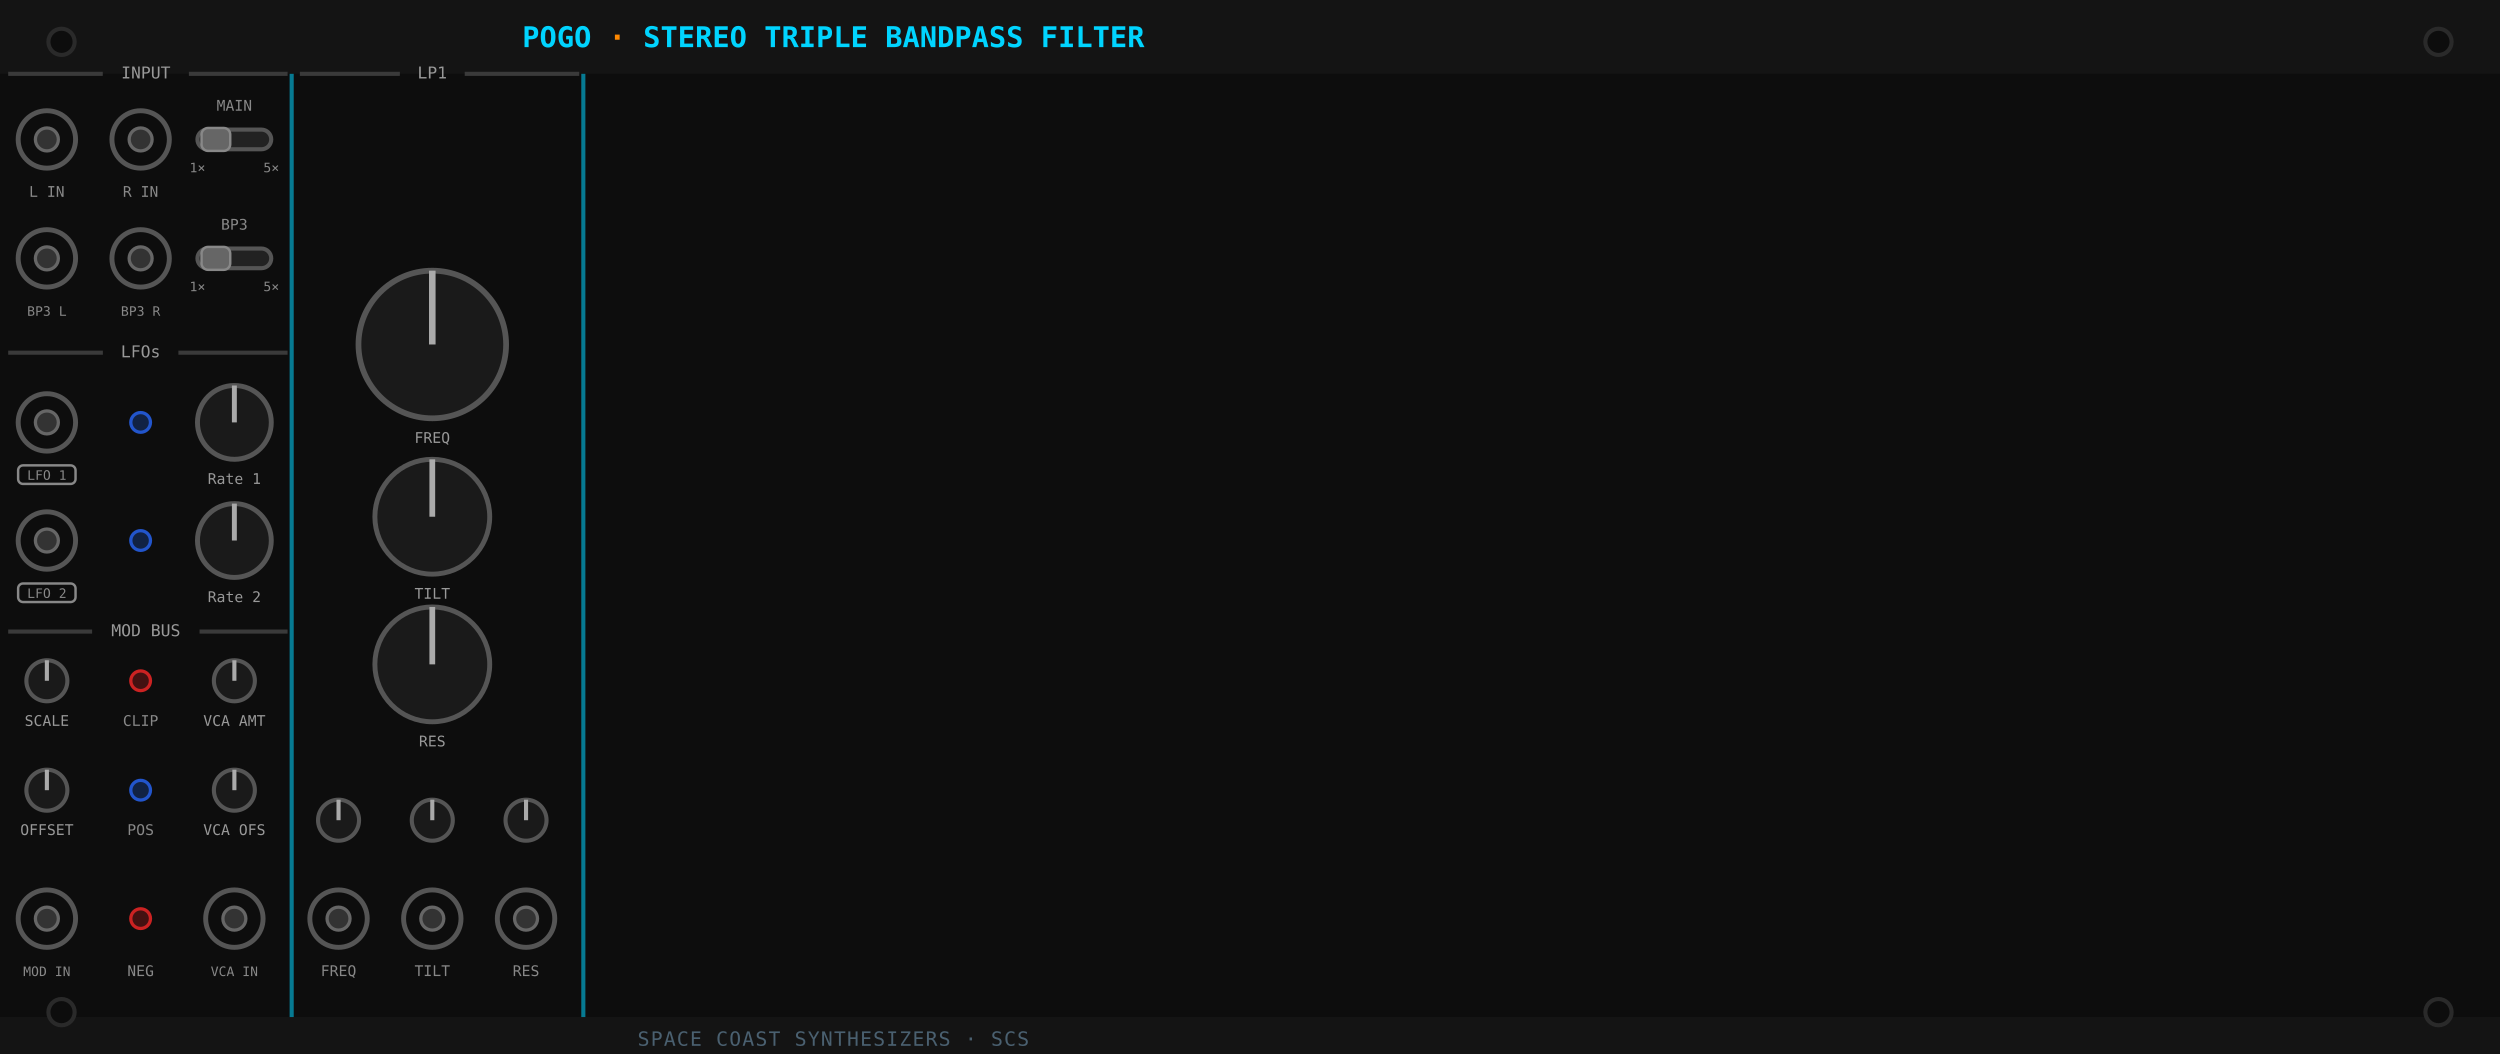
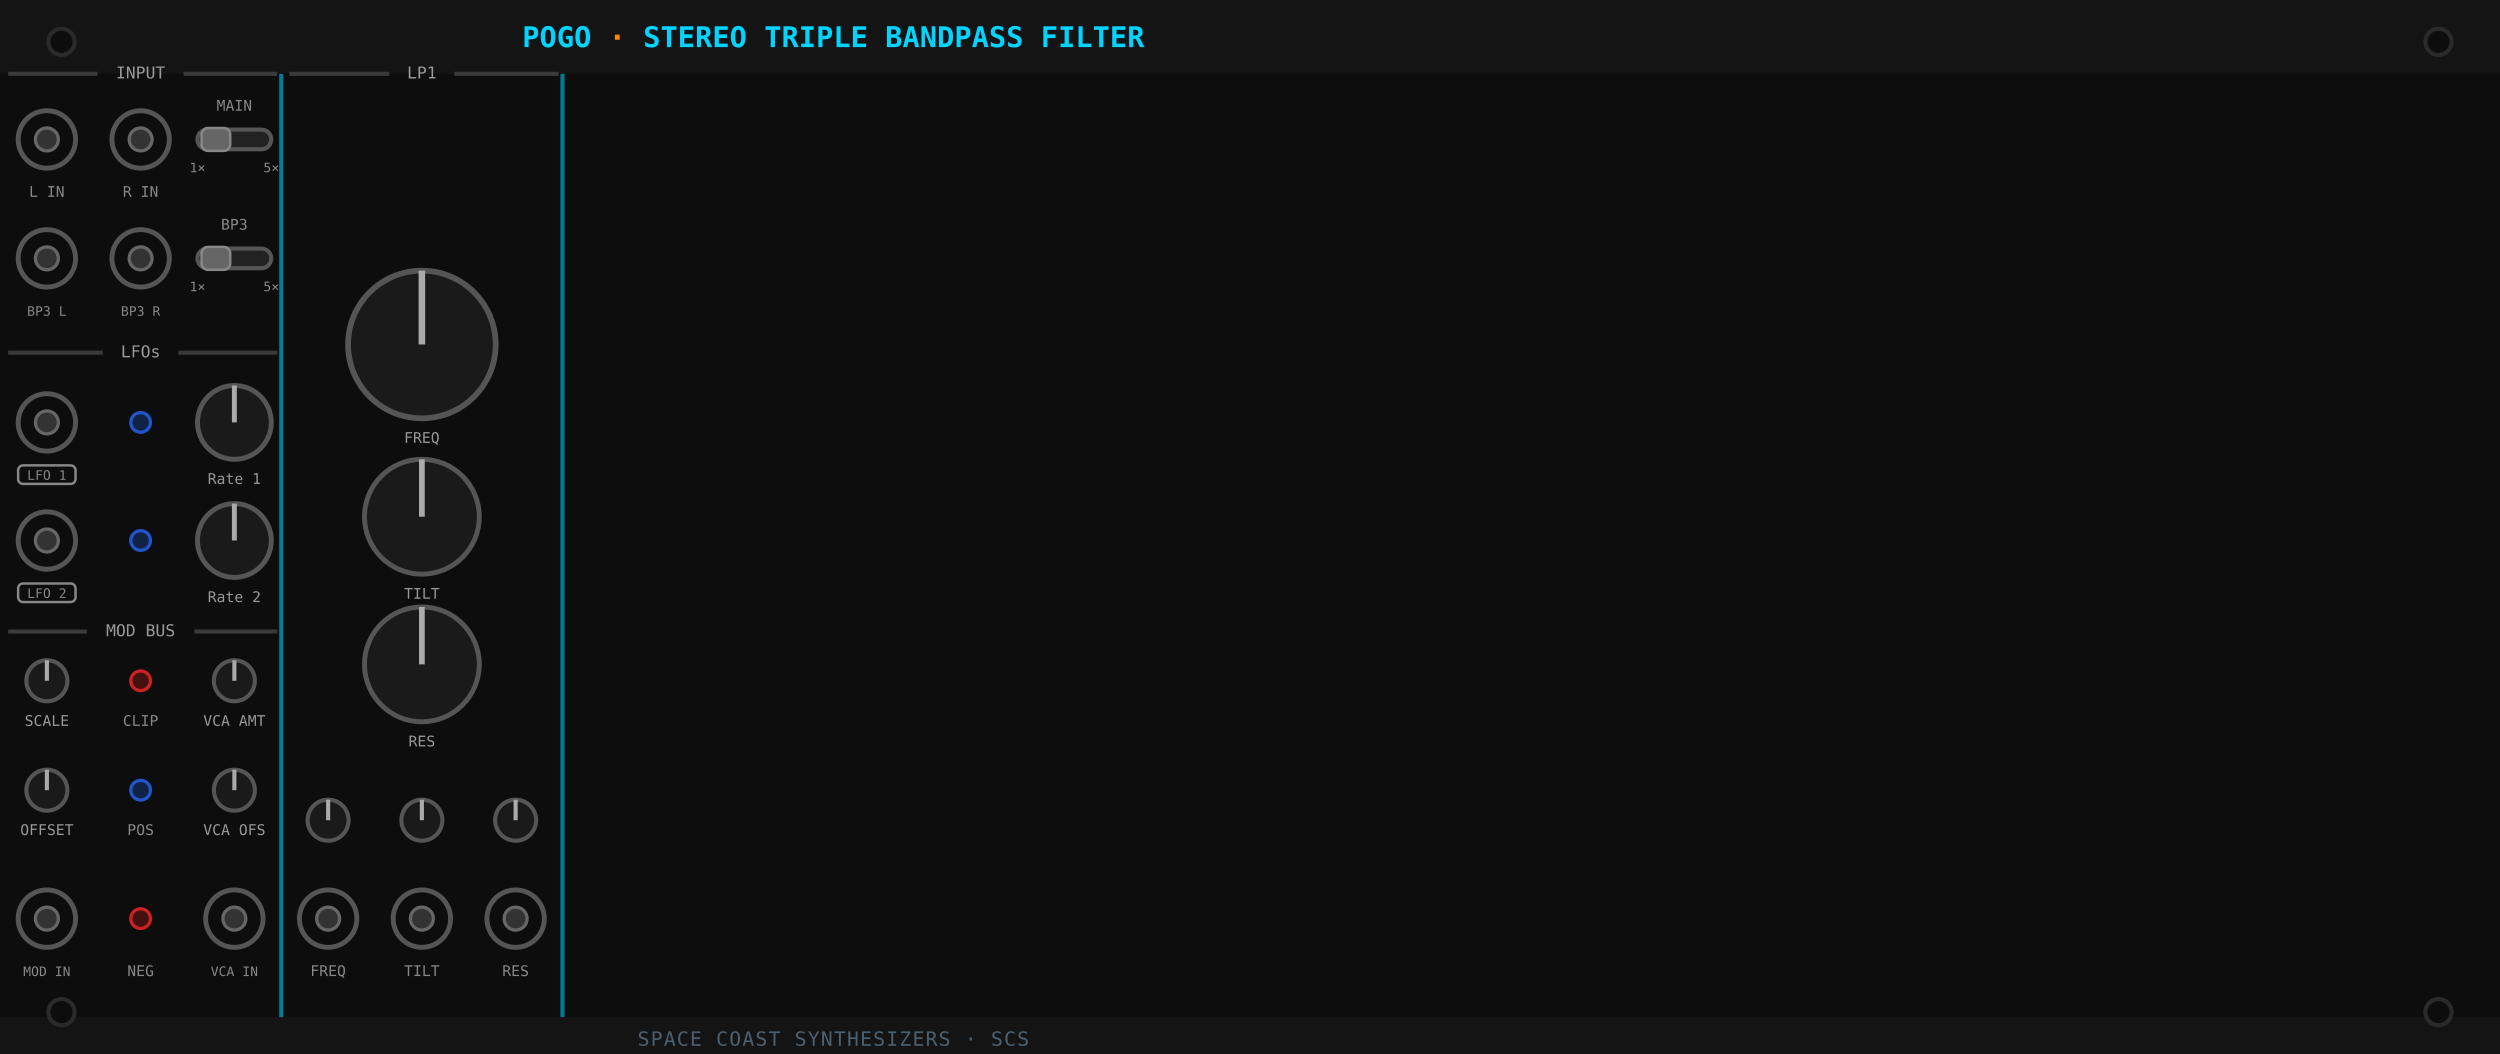
<svg xmlns="http://www.w3.org/2000/svg" width="304.8mm" height="128.5mm" viewBox="0 0 304.80 128.5">
  <rect x="0" y="0" width="304.8" height="128.5" fill="#0d0d0d" />
  <rect x="0" y="0" width="304.8" height="9.0" fill="#141414" />
  <rect x="0" y="124.0" width="304.8" height="4.5" fill="#141414" />
  <circle cx="7.5" cy="5.1" r="1.6" fill="#0d0d0d" stroke="#2a2a2a" stroke-width="0.5" />
  <circle cx="297.3" cy="5.1" r="1.6" fill="#0d0d0d" stroke="#2a2a2a" stroke-width="0.5" />
  <circle cx="7.5" cy="123.4" r="1.6" fill="#0d0d0d" stroke="#2a2a2a" stroke-width="0.5" />
  <circle cx="297.3" cy="123.4" r="1.6" fill="#0d0d0d" stroke="#2a2a2a" stroke-width="0.5" />
  <text x="101.60" y="5.75" fill="#00d4ff" font-family="monospace" font-size="3.5" font-weight="bold" text-anchor="middle">POGO  <tspan fill="#ff8800">·</tspan> STEREO TRIPLE BANDPASS FILTER</text>
  <text x="101.60" y="127.5" fill="#4a6070" font-family="monospace" font-size="2.4" text-anchor="middle" letter-spacing="0.15">SPACE COAST SYNTHESIZERS  ·  SCS</text>
-   <line x1="35.56" y1="9.0" x2="35.56" y2="124.0" stroke="#00d4ff" stroke-width="0.5" opacity="0.55" />
-   <line x1="71.12" y1="9.0" x2="71.12" y2="124.0" stroke="#00d4ff" stroke-width="0.5" opacity="0.55" />
-   <line x1="1.0" y1="9.0" x2="12.53" y2="9.0" stroke="#3a3a3a" stroke-width="0.5" />
-   <line x1="23.03" y1="9.0" x2="35.06" y2="9.0" stroke="#3a3a3a" stroke-width="0.5" />
-   <text x="17.78" y="9.0" fill="#999" font-family="monospace" font-size="2.0" text-anchor="middle" dominant-baseline="middle">INPUT</text>
+   <line x1="34.29" y1="9.0" x2="34.29" y2="124.0" stroke="#00d4ff" stroke-width="0.5" opacity="0.55" />
+   <line x1="68.58" y1="9.0" x2="68.58" y2="124.0" stroke="#00d4ff" stroke-width="0.5" opacity="0.55" />
+   <line x1="1.0" y1="9.0" x2="11.89" y2="9.0" stroke="#3a3a3a" stroke-width="0.5" />
+   <line x1="22.39" y1="9.0" x2="33.79" y2="9.0" stroke="#3a3a3a" stroke-width="0.5" />
+   <text x="17.145" y="9.0" fill="#999" font-family="monospace" font-size="2.0" text-anchor="middle" dominant-baseline="middle">INPUT</text>
  <line x1="1.0" y1="43.0" x2="12.54" y2="43.0" stroke="#3a3a3a" stroke-width="0.5" />
-   <line x1="21.75" y1="43.0" x2="35.06" y2="43.0" stroke="#3a3a3a" stroke-width="0.5" />
+   <line x1="21.75" y1="43.0" x2="33.79" y2="43.0" stroke="#3a3a3a" stroke-width="0.5" />
  <text x="17.145" y="43.0" fill="#999" font-family="monospace" font-size="2.0" text-anchor="middle" dominant-baseline="middle">LFOs</text>
-   <line x1="1.0" y1="77.0" x2="11.23" y2="77.0" stroke="#3a3a3a" stroke-width="0.5" />
-   <line x1="24.33" y1="77.0" x2="35.06" y2="77.0" stroke="#3a3a3a" stroke-width="0.5" />
-   <text x="17.78" y="77.0" fill="#999" font-family="monospace" font-size="2.0" text-anchor="middle" dominant-baseline="middle">MOD BUS</text>
-   <line x1="36.56" y1="9.0" x2="48.75" y2="9.0" stroke="#3a3a3a" stroke-width="0.5" />
-   <line x1="56.66" y1="9.0" x2="70.62" y2="9.0" stroke="#3a3a3a" stroke-width="0.5" />
-   <text x="52.705" y="9.0" fill="#999" font-family="monospace" font-size="2.0" text-anchor="middle" dominant-baseline="middle">LP1</text>
+   <line x1="1.0" y1="77.0" x2="10.59" y2="77.0" stroke="#3a3a3a" stroke-width="0.5" />
+   <line x1="23.70" y1="77.0" x2="33.79" y2="77.0" stroke="#3a3a3a" stroke-width="0.5" />
+   <text x="17.145" y="77.0" fill="#999" font-family="monospace" font-size="2.0" text-anchor="middle" dominant-baseline="middle">MOD BUS</text>
+   <line x1="35.29" y1="9.0" x2="47.48" y2="9.0" stroke="#3a3a3a" stroke-width="0.5" />
+   <line x1="55.39" y1="9.0" x2="68.08" y2="9.0" stroke="#3a3a3a" stroke-width="0.5" />
+   <text x="51.435" y="9.0" fill="#999" font-family="monospace" font-size="2.0" text-anchor="middle" dominant-baseline="middle">LP1</text>
  <circle cx="5.715" cy="17.0" r="3.5" fill="none" stroke="#555" stroke-width="0.6" />
  <circle cx="5.715" cy="17.0" r="1.4" fill="#333" stroke="#666" stroke-width="0.4" />
  <text x="5.715" y="24.0" fill="#888" font-family="monospace" font-size="1.8" text-anchor="middle">L IN</text>
  <circle cx="17.145" cy="17.0" r="3.5" fill="none" stroke="#555" stroke-width="0.6" />
  <circle cx="17.145" cy="17.0" r="1.4" fill="#333" stroke="#666" stroke-width="0.4" />
  <text x="17.145" y="24.0" fill="#888" font-family="monospace" font-size="1.8" text-anchor="middle">R IN</text>
  <text x="28.575" y="13.5" fill="#888" font-family="monospace" font-size="1.8" text-anchor="middle">MAIN</text>
  <rect x="24.07" y="15.80" width="9" height="2.4" rx="1.2" fill="#222" stroke="#555" stroke-width="0.5" />
  <rect x="24.57" y="15.60" width="3.5" height="2.8" rx="0.8" fill="#666" stroke="#888" stroke-width="0.3" />
  <text x="24.075" y="21.0" fill="#888" font-family="monospace" font-size="1.6" text-anchor="middle">1×</text>
  <text x="33.075" y="21.0" fill="#888" font-family="monospace" font-size="1.6" text-anchor="middle">5×</text>
  <circle cx="5.715" cy="31.5" r="3.5" fill="none" stroke="#555" stroke-width="0.6" />
  <circle cx="5.715" cy="31.5" r="1.4" fill="#333" stroke="#666" stroke-width="0.4" />
  <text x="5.715" y="38.5" fill="#888" font-family="monospace" font-size="1.6" text-anchor="middle">BP3 L</text>
  <circle cx="17.145" cy="31.5" r="3.5" fill="none" stroke="#555" stroke-width="0.6" />
  <circle cx="17.145" cy="31.5" r="1.4" fill="#333" stroke="#666" stroke-width="0.4" />
  <text x="17.145" y="38.5" fill="#888" font-family="monospace" font-size="1.6" text-anchor="middle">BP3 R</text>
  <text x="28.575" y="28.0" fill="#888" font-family="monospace" font-size="1.8" text-anchor="middle">BP3</text>
  <rect x="24.07" y="30.30" width="9" height="2.4" rx="1.2" fill="#222" stroke="#555" stroke-width="0.5" />
  <rect x="24.57" y="30.10" width="3.5" height="2.8" rx="0.8" fill="#666" stroke="#888" stroke-width="0.3" />
  <text x="24.075" y="35.5" fill="#888" font-family="monospace" font-size="1.6" text-anchor="middle">1×</text>
  <text x="33.075" y="35.5" fill="#888" font-family="monospace" font-size="1.6" text-anchor="middle">5×</text>
  <circle cx="5.715" cy="51.5" r="3.5" fill="none" stroke="#555" stroke-width="0.6" />
  <circle cx="5.715" cy="51.5" r="1.4" fill="#333" stroke="#666" stroke-width="0.4" />
  <rect x="2.21" y="56.74" width="7.0" height="2.26" rx="0.6" fill="none" stroke="#888" stroke-width="0.3" />
  <text x="5.715" y="58.5" fill="#888" font-family="monospace" font-size="1.6" text-anchor="middle">LFO 1</text>
  <circle cx="17.145" cy="51.5" r="1.2" fill="#112244" stroke="#2255cc" stroke-width="0.4" />
  <circle cx="28.575" cy="51.5" r="4.5" fill="#1a1a1a" stroke="#555" stroke-width="0.6" />
  <line x1="28.575" y1="51.5" x2="28.575" y2="47.0" stroke="#aaa" stroke-width="0.6" />
  <text x="28.575" y="59.0" fill="#999" font-family="monospace" font-size="1.8" text-anchor="middle">Rate 1</text>
  <circle cx="5.715" cy="65.9" r="3.5" fill="none" stroke="#555" stroke-width="0.6" />
  <circle cx="5.715" cy="65.9" r="1.4" fill="#333" stroke="#666" stroke-width="0.4" />
  <rect x="2.21" y="71.14" width="7.0" height="2.26" rx="0.6" fill="none" stroke="#888" stroke-width="0.3" />
  <text x="5.715" y="72.9" fill="#888" font-family="monospace" font-size="1.6" text-anchor="middle">LFO 2</text>
  <circle cx="17.145" cy="65.9" r="1.2" fill="#112244" stroke="#2255cc" stroke-width="0.4" />
  <circle cx="28.575" cy="65.9" r="4.5" fill="#1a1a1a" stroke="#555" stroke-width="0.6" />
  <line x1="28.575" y1="65.9" x2="28.575" y2="61.4" stroke="#aaa" stroke-width="0.6" />
  <text x="28.575" y="73.4" fill="#999" font-family="monospace" font-size="1.8" text-anchor="middle">Rate 2</text>
  <circle cx="5.715" cy="83.0" r="2.5" fill="#1a1a1a" stroke="#555" stroke-width="0.5" />
  <line x1="5.715" y1="83.0" x2="5.715" y2="80.5" stroke="#aaa" stroke-width="0.5" />
  <text x="5.715" y="88.5" fill="#999" font-family="monospace" font-size="1.8" text-anchor="middle">SCALE</text>
  <circle cx="28.575" cy="83.0" r="2.5" fill="#1a1a1a" stroke="#555" stroke-width="0.5" />
  <line x1="28.575" y1="83.0" x2="28.575" y2="80.5" stroke="#aaa" stroke-width="0.5" />
  <text x="28.575" y="88.5" fill="#999" font-family="monospace" font-size="1.8" text-anchor="middle">VCA AMT</text>
  <circle cx="17.145" cy="83.0" r="1.2" fill="#441111" stroke="#cc2222" stroke-width="0.4" />
  <text x="17.145" y="88.5" fill="#888" font-family="monospace" font-size="1.8" text-anchor="middle">CLIP</text>
  <circle cx="5.715" cy="96.34" r="2.5" fill="#1a1a1a" stroke="#555" stroke-width="0.5" />
  <line x1="5.715" y1="96.34" x2="5.715" y2="93.84" stroke="#aaa" stroke-width="0.5" />
  <text x="5.715" y="101.8" fill="#999" font-family="monospace" font-size="1.8" text-anchor="middle">OFFSET</text>
  <circle cx="28.575" cy="96.34" r="2.5" fill="#1a1a1a" stroke="#555" stroke-width="0.5" />
  <line x1="28.575" y1="96.34" x2="28.575" y2="93.84" stroke="#aaa" stroke-width="0.5" />
  <text x="28.575" y="101.8" fill="#999" font-family="monospace" font-size="1.8" text-anchor="middle">VCA OFS</text>
  <circle cx="17.145" cy="96.34" r="1.2" fill="#112244" stroke="#2255cc" stroke-width="0.4" />
  <text x="17.145" y="101.8" fill="#888" font-family="monospace" font-size="1.8" text-anchor="middle">POS</text>
  <circle cx="5.715" cy="112.0" r="3.5" fill="none" stroke="#555" stroke-width="0.6" />
  <circle cx="5.715" cy="112.0" r="1.4" fill="#333" stroke="#666" stroke-width="0.4" />
  <text x="5.715" y="119.0" fill="#888" font-family="monospace" font-size="1.6" text-anchor="middle">MOD IN</text>
  <circle cx="17.145" cy="112.0" r="1.2" fill="#441111" stroke="#cc2222" stroke-width="0.4" />
  <text x="17.145" y="119.0" fill="#888" font-family="monospace" font-size="1.8" text-anchor="middle">NEG</text>
  <circle cx="28.575" cy="112.0" r="3.5" fill="none" stroke="#555" stroke-width="0.6" />
  <circle cx="28.575" cy="112.0" r="1.4" fill="#333" stroke="#666" stroke-width="0.4" />
  <text x="28.575" y="119.0" fill="#888" font-family="monospace" font-size="1.6" text-anchor="middle">VCA IN</text>
-   <circle cx="52.705" cy="42.0" r="9.0" fill="#1a1a1a" stroke="#555" stroke-width="0.7" />
-   <line x1="52.705" y1="42.0" x2="52.705" y2="33.0" stroke="#aaa" stroke-width="0.8" />
-   <text x="52.705" y="54.0" fill="#999" font-family="monospace" font-size="1.8" text-anchor="middle">FREQ</text>
-   <circle cx="52.705" cy="63.0" r="7.0" fill="#1a1a1a" stroke="#555" stroke-width="0.6" />
-   <line x1="52.705" y1="63.0" x2="52.705" y2="56.0" stroke="#aaa" stroke-width="0.7" />
-   <text x="52.705" y="73.0" fill="#999" font-family="monospace" font-size="1.8" text-anchor="middle">TILT</text>
-   <circle cx="52.705" cy="81.0" r="7.0" fill="#1a1a1a" stroke="#555" stroke-width="0.6" />
-   <line x1="52.705" y1="81.0" x2="52.705" y2="74.0" stroke="#aaa" stroke-width="0.7" />
-   <text x="52.705" y="91.0" fill="#999" font-family="monospace" font-size="1.8" text-anchor="middle">RES</text>
-   <circle cx="41.275" cy="100.0" r="2.5" fill="#1a1a1a" stroke="#555" stroke-width="0.5" />
-   <line x1="41.275" y1="100.0" x2="41.275" y2="97.5" stroke="#aaa" stroke-width="0.5" />
-   <text x="41.275" y="105.5" fill="#999" font-family="monospace" font-size="1.8" text-anchor="middle" />
-   <circle cx="52.705" cy="100.0" r="2.5" fill="#1a1a1a" stroke="#555" stroke-width="0.5" />
-   <line x1="52.705" y1="100.0" x2="52.705" y2="97.5" stroke="#aaa" stroke-width="0.5" />
-   <text x="52.705" y="105.5" fill="#999" font-family="monospace" font-size="1.8" text-anchor="middle" />
-   <circle cx="64.135" cy="100.0" r="2.5" fill="#1a1a1a" stroke="#555" stroke-width="0.5" />
-   <line x1="64.135" y1="100.0" x2="64.135" y2="97.5" stroke="#aaa" stroke-width="0.5" />
-   <text x="64.135" y="105.5" fill="#999" font-family="monospace" font-size="1.8" text-anchor="middle" />
-   <circle cx="41.275" cy="112.0" r="3.5" fill="none" stroke="#555" stroke-width="0.6" />
-   <circle cx="41.275" cy="112.0" r="1.4" fill="#333" stroke="#666" stroke-width="0.4" />
-   <text x="41.275" y="119.0" fill="#888" font-family="monospace" font-size="1.8" text-anchor="middle">FREQ</text>
-   <circle cx="52.705" cy="112.0" r="3.5" fill="none" stroke="#555" stroke-width="0.6" />
-   <circle cx="52.705" cy="112.0" r="1.4" fill="#333" stroke="#666" stroke-width="0.4" />
-   <text x="52.705" y="119.0" fill="#888" font-family="monospace" font-size="1.8" text-anchor="middle">TILT</text>
-   <circle cx="64.135" cy="112.0" r="3.5" fill="none" stroke="#555" stroke-width="0.6" />
-   <circle cx="64.135" cy="112.0" r="1.4" fill="#333" stroke="#666" stroke-width="0.4" />
-   <text x="64.135" y="119.0" fill="#888" font-family="monospace" font-size="1.8" text-anchor="middle">RES</text>
+   <circle cx="51.435" cy="42.0" r="9.0" fill="#1a1a1a" stroke="#555" stroke-width="0.7" />
+   <line x1="51.435" y1="42.0" x2="51.435" y2="33.0" stroke="#aaa" stroke-width="0.8" />
+   <text x="51.435" y="54.0" fill="#999" font-family="monospace" font-size="1.8" text-anchor="middle">FREQ</text>
+   <circle cx="51.435" cy="63.0" r="7.0" fill="#1a1a1a" stroke="#555" stroke-width="0.6" />
+   <line x1="51.435" y1="63.0" x2="51.435" y2="56.0" stroke="#aaa" stroke-width="0.7" />
+   <text x="51.435" y="73.0" fill="#999" font-family="monospace" font-size="1.8" text-anchor="middle">TILT</text>
+   <circle cx="51.435" cy="81.0" r="7.0" fill="#1a1a1a" stroke="#555" stroke-width="0.6" />
+   <line x1="51.435" y1="81.0" x2="51.435" y2="74.0" stroke="#aaa" stroke-width="0.7" />
+   <text x="51.435" y="91.0" fill="#999" font-family="monospace" font-size="1.8" text-anchor="middle">RES</text>
+   <circle cx="40.005" cy="100.0" r="2.5" fill="#1a1a1a" stroke="#555" stroke-width="0.5" />
+   <line x1="40.005" y1="100.0" x2="40.005" y2="97.5" stroke="#aaa" stroke-width="0.5" />
+   <text x="40.005" y="105.5" fill="#999" font-family="monospace" font-size="1.8" text-anchor="middle" />
+   <circle cx="51.435" cy="100.0" r="2.5" fill="#1a1a1a" stroke="#555" stroke-width="0.5" />
+   <line x1="51.435" y1="100.0" x2="51.435" y2="97.5" stroke="#aaa" stroke-width="0.5" />
+   <text x="51.435" y="105.5" fill="#999" font-family="monospace" font-size="1.8" text-anchor="middle" />
+   <circle cx="62.865" cy="100.0" r="2.5" fill="#1a1a1a" stroke="#555" stroke-width="0.5" />
+   <line x1="62.865" y1="100.0" x2="62.865" y2="97.5" stroke="#aaa" stroke-width="0.5" />
+   <text x="62.865" y="105.5" fill="#999" font-family="monospace" font-size="1.8" text-anchor="middle" />
+   <circle cx="40.005" cy="112.0" r="3.5" fill="none" stroke="#555" stroke-width="0.6" />
+   <circle cx="40.005" cy="112.0" r="1.4" fill="#333" stroke="#666" stroke-width="0.4" />
+   <text x="40.005" y="119.0" fill="#888" font-family="monospace" font-size="1.8" text-anchor="middle">FREQ</text>
+   <circle cx="51.435" cy="112.0" r="3.5" fill="none" stroke="#555" stroke-width="0.6" />
+   <circle cx="51.435" cy="112.0" r="1.4" fill="#333" stroke="#666" stroke-width="0.4" />
+   <text x="51.435" y="119.0" fill="#888" font-family="monospace" font-size="1.8" text-anchor="middle">TILT</text>
+   <circle cx="62.865" cy="112.0" r="3.5" fill="none" stroke="#555" stroke-width="0.6" />
+   <circle cx="62.865" cy="112.0" r="1.4" fill="#333" stroke="#666" stroke-width="0.4" />
+   <text x="62.865" y="119.0" fill="#888" font-family="monospace" font-size="1.8" text-anchor="middle">RES</text>
</svg>
